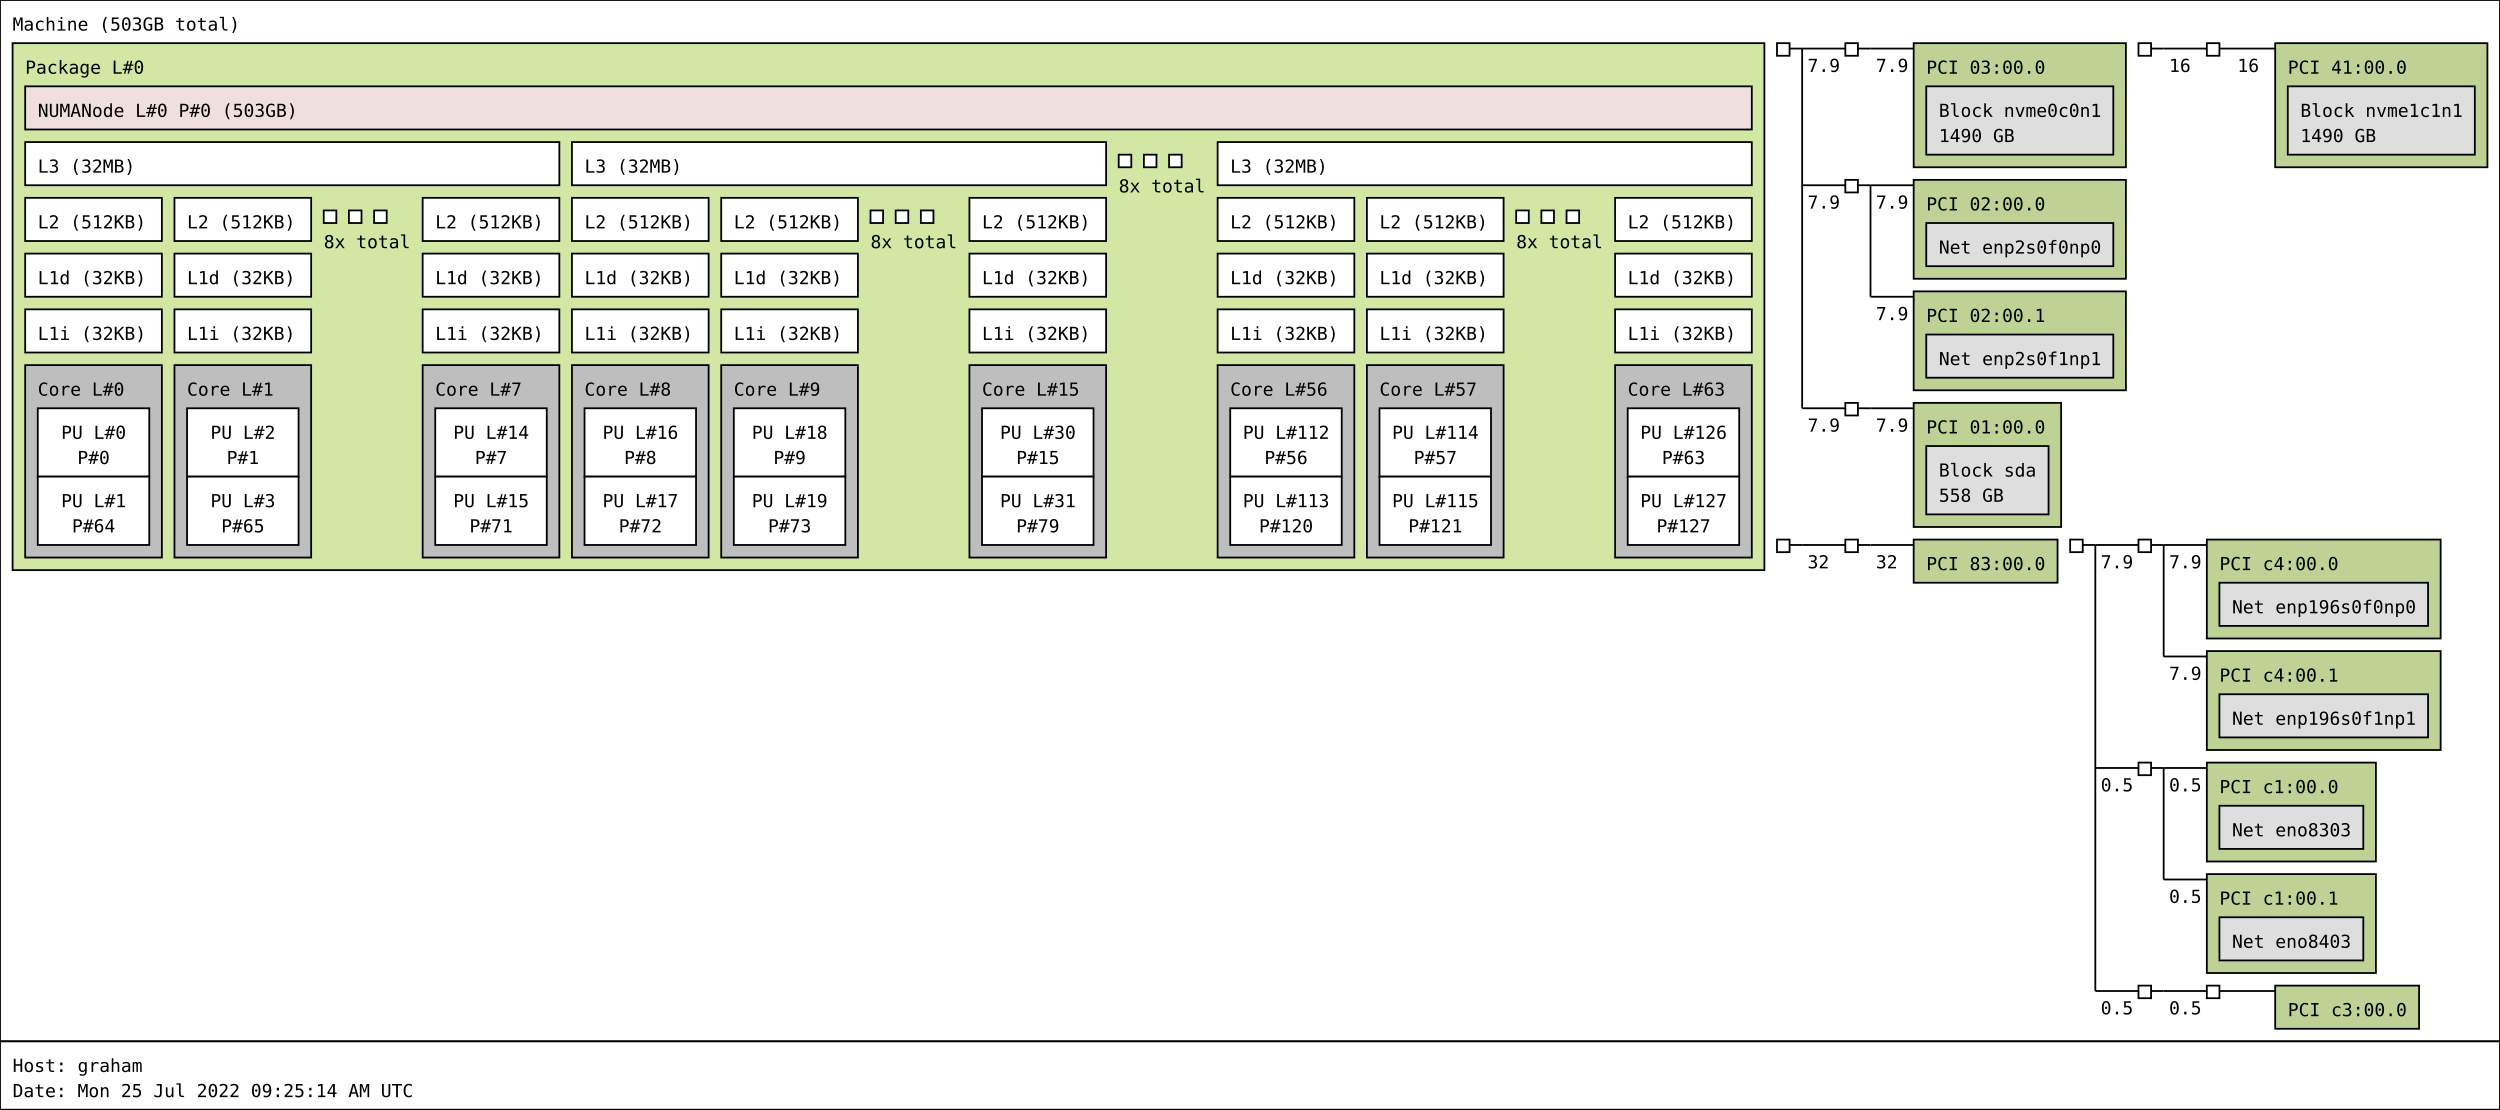
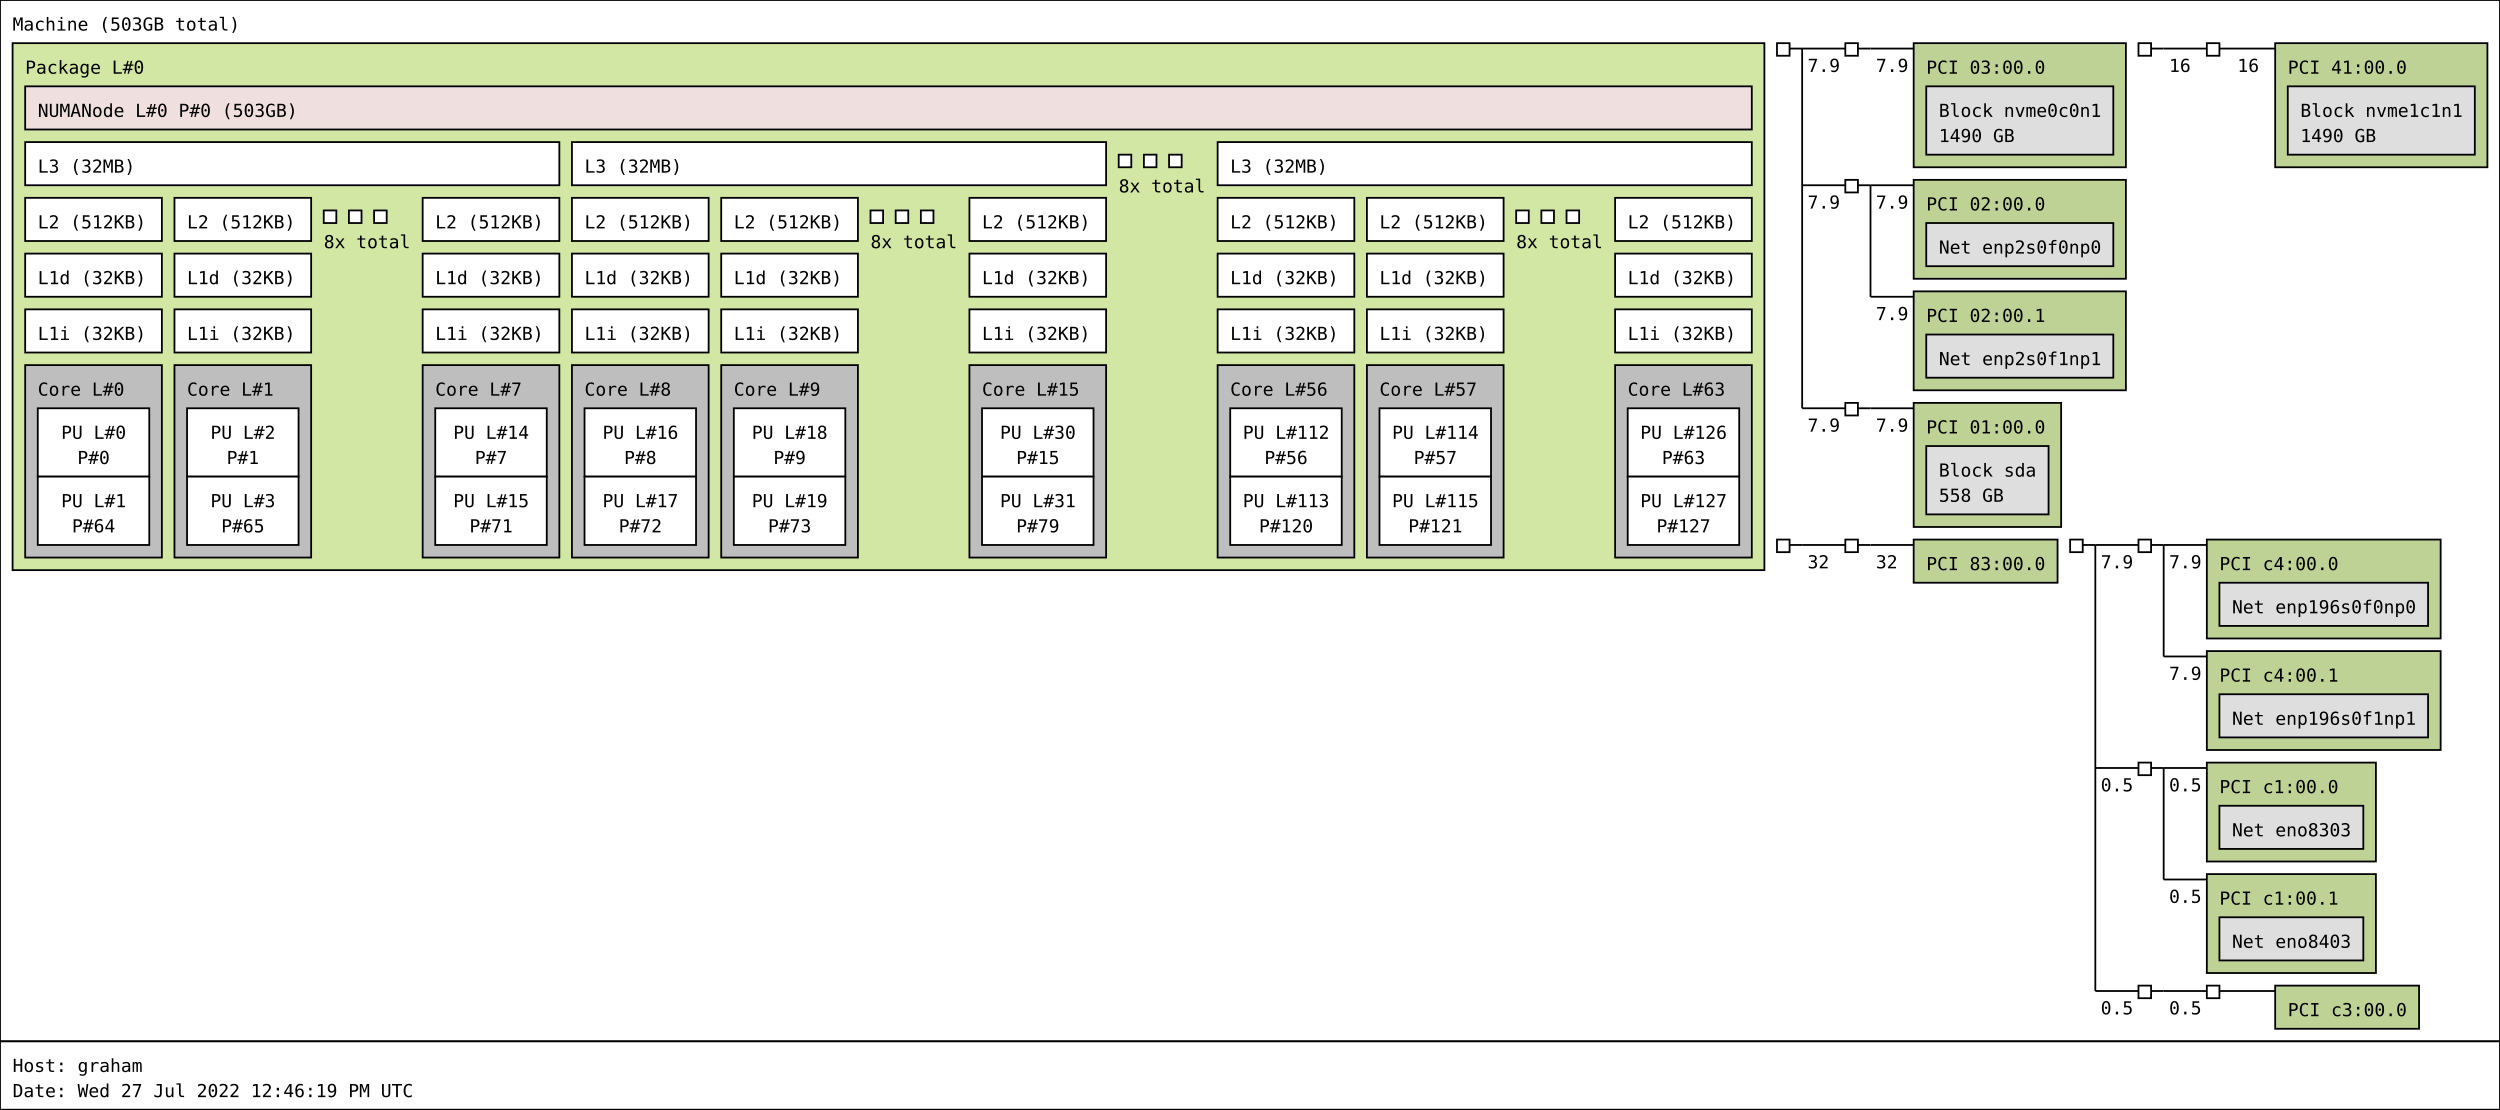
<svg xmlns="http://www.w3.org/2000/svg" width="1390px" height="617px" viewBox="0 0 1390px 617px" version="1.1">
  <rect id="Machine_0_rect" class="Machine" x="0" y="0" width="1390" height="579" fill="rgb(255,255,255)" stroke="rgb(0,0,0)" stroke-width="1" />
  <text id="Machine_0_text" class="Machine" font-family="Monospace" x="7" y="17" fill="rgb(0,0,0)" font-size="10px">Machine (503GB total)</text>
  <rect id="Package_0_rect" class="Package" x="7" y="24" width="974" height="293" fill="rgb(210,231,164)" stroke="rgb(0,0,0)" stroke-width="1" />
  <text id="Package_0_text" class="Package" font-family="Monospace" x="14" y="41" fill="rgb(0,0,0)" font-size="10px">Package L#0</text>
  <rect id="L3_0_rect" class="L3" x="14" y="79" width="297" height="24" fill="rgb(255,255,255)" stroke="rgb(0,0,0)" stroke-width="1" />
  <text id="L3_0_text" class="L3" font-family="Monospace" x="21" y="96" fill="rgb(0,0,0)" font-size="10px">L3 (32MB)</text>
  <rect id="L2_0_rect" class="L2" x="14" y="110" width="76" height="24" fill="rgb(255,255,255)" stroke="rgb(0,0,0)" stroke-width="1" />
  <text id="L2_0_text" class="L2" font-family="Monospace" x="21" y="127" fill="rgb(0,0,0)" font-size="10px">L2 (512KB)</text>
  <rect id="L1d_0_rect" class="L1d" x="14" y="141" width="76" height="24" fill="rgb(255,255,255)" stroke="rgb(0,0,0)" stroke-width="1" />
  <text id="L1d_0_text" class="L1d" font-family="Monospace" x="21" y="158" fill="rgb(0,0,0)" font-size="10px">L1d (32KB)</text>
  <rect id="L1i_0_rect" class="L1i" x="14" y="172" width="76" height="24" fill="rgb(255,255,255)" stroke="rgb(0,0,0)" stroke-width="1" />
  <text id="L1i_0_text" class="L1i" font-family="Monospace" x="21" y="189" fill="rgb(0,0,0)" font-size="10px">L1i (32KB)</text>
  <rect id="Core_0_rect" class="Core" x="14" y="203" width="76" height="107" fill="rgb(190,190,190)" stroke="rgb(0,0,0)" stroke-width="1" />
  <text id="Core_0_text" class="Core" font-family="Monospace" x="21" y="220" fill="rgb(0,0,0)" font-size="10px">Core L#0</text>
  <rect id="PU_0_rect" class="PU" x="21" y="227" width="62" height="38" fill="rgb(255,255,255)" stroke="rgb(0,0,0)" stroke-width="1" />
  <text id="PU_0_text" class="PU" font-family="Monospace" x="34" y="244" fill="rgb(0,0,0)" font-size="10px">PU L#0</text>
  <text id="PU_0_text_1" class="PU" font-family="Monospace" x="43" y="258" fill="rgb(0,0,0)" font-size="10px">P#0</text>
  <rect id="PU_1_rect" class="PU" x="21" y="265" width="62" height="38" fill="rgb(255,255,255)" stroke="rgb(0,0,0)" stroke-width="1" />
  <text id="PU_1_text" class="PU" font-family="Monospace" x="34" y="282" fill="rgb(0,0,0)" font-size="10px">PU L#1</text>
  <text id="PU_1_text_1" class="PU" font-family="Monospace" x="40" y="296" fill="rgb(0,0,0)" font-size="10px">P#64</text>
  <rect id="L2_1_rect" class="L2" x="97" y="110" width="76" height="24" fill="rgb(255,255,255)" stroke="rgb(0,0,0)" stroke-width="1" />
  <text id="L2_1_text" class="L2" font-family="Monospace" x="104" y="127" fill="rgb(0,0,0)" font-size="10px">L2 (512KB)</text>
  <rect id="L1d_1_rect" class="L1d" x="97" y="141" width="76" height="24" fill="rgb(255,255,255)" stroke="rgb(0,0,0)" stroke-width="1" />
  <text id="L1d_1_text" class="L1d" font-family="Monospace" x="104" y="158" fill="rgb(0,0,0)" font-size="10px">L1d (32KB)</text>
  <rect id="L1i_1_rect" class="L1i" x="97" y="172" width="76" height="24" fill="rgb(255,255,255)" stroke="rgb(0,0,0)" stroke-width="1" />
  <text id="L1i_1_text" class="L1i" font-family="Monospace" x="104" y="189" fill="rgb(0,0,0)" font-size="10px">L1i (32KB)</text>
  <rect id="Core_1_rect" class="Core" x="97" y="203" width="76" height="107" fill="rgb(190,190,190)" stroke="rgb(0,0,0)" stroke-width="1" />
  <text id="Core_1_text" class="Core" font-family="Monospace" x="104" y="220" fill="rgb(0,0,0)" font-size="10px">Core L#1</text>
  <rect id="PU_2_rect" class="PU" x="104" y="227" width="62" height="38" fill="rgb(255,255,255)" stroke="rgb(0,0,0)" stroke-width="1" />
  <text id="PU_2_text" class="PU" font-family="Monospace" x="117" y="244" fill="rgb(0,0,0)" font-size="10px">PU L#2</text>
  <text id="PU_2_text_1" class="PU" font-family="Monospace" x="126" y="258" fill="rgb(0,0,0)" font-size="10px">P#1</text>
  <rect id="PU_3_rect" class="PU" x="104" y="265" width="62" height="38" fill="rgb(255,255,255)" stroke="rgb(0,0,0)" stroke-width="1" />
  <text id="PU_3_text" class="PU" font-family="Monospace" x="117" y="282" fill="rgb(0,0,0)" font-size="10px">PU L#3</text>
  <text id="PU_3_text_1" class="PU" font-family="Monospace" x="123" y="296" fill="rgb(0,0,0)" font-size="10px">P#65</text>
  <rect id="L2_2_rect" class="L2" x="180" y="117" width="7" height="7" fill="rgb(255,255,255)" stroke="rgb(0,0,0)" stroke-width="1" />
  <rect id="L2_2_rect" class="L2" x="194" y="117" width="7" height="7" fill="rgb(255,255,255)" stroke="rgb(0,0,0)" stroke-width="1" />
  <rect id="L2_2_rect" class="L2" x="208" y="117" width="7" height="7" fill="rgb(255,255,255)" stroke="rgb(0,0,0)" stroke-width="1" />
  <text id="L2_2_text" class="L2" font-family="Monospace" x="180" y="138" fill="rgb(0,0,0)" font-size="10px">8x total</text>
  <rect id="L2_7_rect" class="L2" x="235" y="110" width="76" height="24" fill="rgb(255,255,255)" stroke="rgb(0,0,0)" stroke-width="1" />
  <text id="L2_7_text" class="L2" font-family="Monospace" x="242" y="127" fill="rgb(0,0,0)" font-size="10px">L2 (512KB)</text>
  <rect id="L1d_7_rect" class="L1d" x="235" y="141" width="76" height="24" fill="rgb(255,255,255)" stroke="rgb(0,0,0)" stroke-width="1" />
  <text id="L1d_7_text" class="L1d" font-family="Monospace" x="242" y="158" fill="rgb(0,0,0)" font-size="10px">L1d (32KB)</text>
  <rect id="L1i_7_rect" class="L1i" x="235" y="172" width="76" height="24" fill="rgb(255,255,255)" stroke="rgb(0,0,0)" stroke-width="1" />
  <text id="L1i_7_text" class="L1i" font-family="Monospace" x="242" y="189" fill="rgb(0,0,0)" font-size="10px">L1i (32KB)</text>
  <rect id="Core_7_rect" class="Core" x="235" y="203" width="76" height="107" fill="rgb(190,190,190)" stroke="rgb(0,0,0)" stroke-width="1" />
  <text id="Core_7_text" class="Core" font-family="Monospace" x="242" y="220" fill="rgb(0,0,0)" font-size="10px">Core L#7</text>
  <rect id="PU_14_rect" class="PU" x="242" y="227" width="62" height="38" fill="rgb(255,255,255)" stroke="rgb(0,0,0)" stroke-width="1" />
  <text id="PU_14_text" class="PU" font-family="Monospace" x="252" y="244" fill="rgb(0,0,0)" font-size="10px">PU L#14</text>
  <text id="PU_14_text_1" class="PU" font-family="Monospace" x="264" y="258" fill="rgb(0,0,0)" font-size="10px">P#7</text>
  <rect id="PU_15_rect" class="PU" x="242" y="265" width="62" height="38" fill="rgb(255,255,255)" stroke="rgb(0,0,0)" stroke-width="1" />
  <text id="PU_15_text" class="PU" font-family="Monospace" x="252" y="282" fill="rgb(0,0,0)" font-size="10px">PU L#15</text>
  <text id="PU_15_text_1" class="PU" font-family="Monospace" x="261" y="296" fill="rgb(0,0,0)" font-size="10px">P#71</text>
  <rect id="L3_1_rect" class="L3" x="318" y="79" width="297" height="24" fill="rgb(255,255,255)" stroke="rgb(0,0,0)" stroke-width="1" />
  <text id="L3_1_text" class="L3" font-family="Monospace" x="325" y="96" fill="rgb(0,0,0)" font-size="10px">L3 (32MB)</text>
  <rect id="L2_8_rect" class="L2" x="318" y="110" width="76" height="24" fill="rgb(255,255,255)" stroke="rgb(0,0,0)" stroke-width="1" />
  <text id="L2_8_text" class="L2" font-family="Monospace" x="325" y="127" fill="rgb(0,0,0)" font-size="10px">L2 (512KB)</text>
  <rect id="L1d_8_rect" class="L1d" x="318" y="141" width="76" height="24" fill="rgb(255,255,255)" stroke="rgb(0,0,0)" stroke-width="1" />
  <text id="L1d_8_text" class="L1d" font-family="Monospace" x="325" y="158" fill="rgb(0,0,0)" font-size="10px">L1d (32KB)</text>
  <rect id="L1i_8_rect" class="L1i" x="318" y="172" width="76" height="24" fill="rgb(255,255,255)" stroke="rgb(0,0,0)" stroke-width="1" />
  <text id="L1i_8_text" class="L1i" font-family="Monospace" x="325" y="189" fill="rgb(0,0,0)" font-size="10px">L1i (32KB)</text>
  <rect id="Core_8_rect" class="Core" x="318" y="203" width="76" height="107" fill="rgb(190,190,190)" stroke="rgb(0,0,0)" stroke-width="1" />
  <text id="Core_8_text" class="Core" font-family="Monospace" x="325" y="220" fill="rgb(0,0,0)" font-size="10px">Core L#8</text>
  <rect id="PU_16_rect" class="PU" x="325" y="227" width="62" height="38" fill="rgb(255,255,255)" stroke="rgb(0,0,0)" stroke-width="1" />
  <text id="PU_16_text" class="PU" font-family="Monospace" x="335" y="244" fill="rgb(0,0,0)" font-size="10px">PU L#16</text>
  <text id="PU_16_text_1" class="PU" font-family="Monospace" x="347" y="258" fill="rgb(0,0,0)" font-size="10px">P#8</text>
  <rect id="PU_17_rect" class="PU" x="325" y="265" width="62" height="38" fill="rgb(255,255,255)" stroke="rgb(0,0,0)" stroke-width="1" />
  <text id="PU_17_text" class="PU" font-family="Monospace" x="335" y="282" fill="rgb(0,0,0)" font-size="10px">PU L#17</text>
  <text id="PU_17_text_1" class="PU" font-family="Monospace" x="344" y="296" fill="rgb(0,0,0)" font-size="10px">P#72</text>
  <rect id="L2_9_rect" class="L2" x="401" y="110" width="76" height="24" fill="rgb(255,255,255)" stroke="rgb(0,0,0)" stroke-width="1" />
  <text id="L2_9_text" class="L2" font-family="Monospace" x="408" y="127" fill="rgb(0,0,0)" font-size="10px">L2 (512KB)</text>
  <rect id="L1d_9_rect" class="L1d" x="401" y="141" width="76" height="24" fill="rgb(255,255,255)" stroke="rgb(0,0,0)" stroke-width="1" />
  <text id="L1d_9_text" class="L1d" font-family="Monospace" x="408" y="158" fill="rgb(0,0,0)" font-size="10px">L1d (32KB)</text>
  <rect id="L1i_9_rect" class="L1i" x="401" y="172" width="76" height="24" fill="rgb(255,255,255)" stroke="rgb(0,0,0)" stroke-width="1" />
  <text id="L1i_9_text" class="L1i" font-family="Monospace" x="408" y="189" fill="rgb(0,0,0)" font-size="10px">L1i (32KB)</text>
  <rect id="Core_9_rect" class="Core" x="401" y="203" width="76" height="107" fill="rgb(190,190,190)" stroke="rgb(0,0,0)" stroke-width="1" />
  <text id="Core_9_text" class="Core" font-family="Monospace" x="408" y="220" fill="rgb(0,0,0)" font-size="10px">Core L#9</text>
  <rect id="PU_18_rect" class="PU" x="408" y="227" width="62" height="38" fill="rgb(255,255,255)" stroke="rgb(0,0,0)" stroke-width="1" />
  <text id="PU_18_text" class="PU" font-family="Monospace" x="418" y="244" fill="rgb(0,0,0)" font-size="10px">PU L#18</text>
  <text id="PU_18_text_1" class="PU" font-family="Monospace" x="430" y="258" fill="rgb(0,0,0)" font-size="10px">P#9</text>
  <rect id="PU_19_rect" class="PU" x="408" y="265" width="62" height="38" fill="rgb(255,255,255)" stroke="rgb(0,0,0)" stroke-width="1" />
  <text id="PU_19_text" class="PU" font-family="Monospace" x="418" y="282" fill="rgb(0,0,0)" font-size="10px">PU L#19</text>
  <text id="PU_19_text_1" class="PU" font-family="Monospace" x="427" y="296" fill="rgb(0,0,0)" font-size="10px">P#73</text>
  <rect id="L2_10_rect" class="L2" x="484" y="117" width="7" height="7" fill="rgb(255,255,255)" stroke="rgb(0,0,0)" stroke-width="1" />
  <rect id="L2_10_rect" class="L2" x="498" y="117" width="7" height="7" fill="rgb(255,255,255)" stroke="rgb(0,0,0)" stroke-width="1" />
  <rect id="L2_10_rect" class="L2" x="512" y="117" width="7" height="7" fill="rgb(255,255,255)" stroke="rgb(0,0,0)" stroke-width="1" />
  <text id="L2_10_text" class="L2" font-family="Monospace" x="484" y="138" fill="rgb(0,0,0)" font-size="10px">8x total</text>
  <rect id="L2_15_rect" class="L2" x="539" y="110" width="76" height="24" fill="rgb(255,255,255)" stroke="rgb(0,0,0)" stroke-width="1" />
  <text id="L2_15_text" class="L2" font-family="Monospace" x="546" y="127" fill="rgb(0,0,0)" font-size="10px">L2 (512KB)</text>
  <rect id="L1d_15_rect" class="L1d" x="539" y="141" width="76" height="24" fill="rgb(255,255,255)" stroke="rgb(0,0,0)" stroke-width="1" />
  <text id="L1d_15_text" class="L1d" font-family="Monospace" x="546" y="158" fill="rgb(0,0,0)" font-size="10px">L1d (32KB)</text>
  <rect id="L1i_15_rect" class="L1i" x="539" y="172" width="76" height="24" fill="rgb(255,255,255)" stroke="rgb(0,0,0)" stroke-width="1" />
  <text id="L1i_15_text" class="L1i" font-family="Monospace" x="546" y="189" fill="rgb(0,0,0)" font-size="10px">L1i (32KB)</text>
  <rect id="Core_15_rect" class="Core" x="539" y="203" width="76" height="107" fill="rgb(190,190,190)" stroke="rgb(0,0,0)" stroke-width="1" />
  <text id="Core_15_text" class="Core" font-family="Monospace" x="546" y="220" fill="rgb(0,0,0)" font-size="10px">Core L#15</text>
  <rect id="PU_30_rect" class="PU" x="546" y="227" width="62" height="38" fill="rgb(255,255,255)" stroke="rgb(0,0,0)" stroke-width="1" />
  <text id="PU_30_text" class="PU" font-family="Monospace" x="556" y="244" fill="rgb(0,0,0)" font-size="10px">PU L#30</text>
  <text id="PU_30_text_1" class="PU" font-family="Monospace" x="565" y="258" fill="rgb(0,0,0)" font-size="10px">P#15</text>
  <rect id="PU_31_rect" class="PU" x="546" y="265" width="62" height="38" fill="rgb(255,255,255)" stroke="rgb(0,0,0)" stroke-width="1" />
  <text id="PU_31_text" class="PU" font-family="Monospace" x="556" y="282" fill="rgb(0,0,0)" font-size="10px">PU L#31</text>
  <text id="PU_31_text_1" class="PU" font-family="Monospace" x="565" y="296" fill="rgb(0,0,0)" font-size="10px">P#79</text>
  <rect id="L3_2_rect" class="L3" x="622" y="86" width="7" height="7" fill="rgb(255,255,255)" stroke="rgb(0,0,0)" stroke-width="1" />
  <rect id="L3_2_rect" class="L3" x="636" y="86" width="7" height="7" fill="rgb(255,255,255)" stroke="rgb(0,0,0)" stroke-width="1" />
  <rect id="L3_2_rect" class="L3" x="650" y="86" width="7" height="7" fill="rgb(255,255,255)" stroke="rgb(0,0,0)" stroke-width="1" />
  <text id="L3_2_text" class="L3" font-family="Monospace" x="622" y="107" fill="rgb(0,0,0)" font-size="10px">8x total</text>
  <rect id="L3_7_rect" class="L3" x="677" y="79" width="297" height="24" fill="rgb(255,255,255)" stroke="rgb(0,0,0)" stroke-width="1" />
  <text id="L3_7_text" class="L3" font-family="Monospace" x="684" y="96" fill="rgb(0,0,0)" font-size="10px">L3 (32MB)</text>
  <rect id="L2_56_rect" class="L2" x="677" y="110" width="76" height="24" fill="rgb(255,255,255)" stroke="rgb(0,0,0)" stroke-width="1" />
  <text id="L2_56_text" class="L2" font-family="Monospace" x="684" y="127" fill="rgb(0,0,0)" font-size="10px">L2 (512KB)</text>
  <rect id="L1d_56_rect" class="L1d" x="677" y="141" width="76" height="24" fill="rgb(255,255,255)" stroke="rgb(0,0,0)" stroke-width="1" />
  <text id="L1d_56_text" class="L1d" font-family="Monospace" x="684" y="158" fill="rgb(0,0,0)" font-size="10px">L1d (32KB)</text>
  <rect id="L1i_56_rect" class="L1i" x="677" y="172" width="76" height="24" fill="rgb(255,255,255)" stroke="rgb(0,0,0)" stroke-width="1" />
  <text id="L1i_56_text" class="L1i" font-family="Monospace" x="684" y="189" fill="rgb(0,0,0)" font-size="10px">L1i (32KB)</text>
  <rect id="Core_56_rect" class="Core" x="677" y="203" width="76" height="107" fill="rgb(190,190,190)" stroke="rgb(0,0,0)" stroke-width="1" />
  <text id="Core_56_text" class="Core" font-family="Monospace" x="684" y="220" fill="rgb(0,0,0)" font-size="10px">Core L#56</text>
  <rect id="PU_112_rect" class="PU" x="684" y="227" width="62" height="38" fill="rgb(255,255,255)" stroke="rgb(0,0,0)" stroke-width="1" />
  <text id="PU_112_text" class="PU" font-family="Monospace" x="691" y="244" fill="rgb(0,0,0)" font-size="10px">PU L#112</text>
  <text id="PU_112_text_1" class="PU" font-family="Monospace" x="703" y="258" fill="rgb(0,0,0)" font-size="10px">P#56</text>
  <rect id="PU_113_rect" class="PU" x="684" y="265" width="62" height="38" fill="rgb(255,255,255)" stroke="rgb(0,0,0)" stroke-width="1" />
  <text id="PU_113_text" class="PU" font-family="Monospace" x="691" y="282" fill="rgb(0,0,0)" font-size="10px">PU L#113</text>
  <text id="PU_113_text_1" class="PU" font-family="Monospace" x="700" y="296" fill="rgb(0,0,0)" font-size="10px">P#120</text>
  <rect id="L2_57_rect" class="L2" x="760" y="110" width="76" height="24" fill="rgb(255,255,255)" stroke="rgb(0,0,0)" stroke-width="1" />
  <text id="L2_57_text" class="L2" font-family="Monospace" x="767" y="127" fill="rgb(0,0,0)" font-size="10px">L2 (512KB)</text>
  <rect id="L1d_57_rect" class="L1d" x="760" y="141" width="76" height="24" fill="rgb(255,255,255)" stroke="rgb(0,0,0)" stroke-width="1" />
  <text id="L1d_57_text" class="L1d" font-family="Monospace" x="767" y="158" fill="rgb(0,0,0)" font-size="10px">L1d (32KB)</text>
  <rect id="L1i_57_rect" class="L1i" x="760" y="172" width="76" height="24" fill="rgb(255,255,255)" stroke="rgb(0,0,0)" stroke-width="1" />
  <text id="L1i_57_text" class="L1i" font-family="Monospace" x="767" y="189" fill="rgb(0,0,0)" font-size="10px">L1i (32KB)</text>
  <rect id="Core_57_rect" class="Core" x="760" y="203" width="76" height="107" fill="rgb(190,190,190)" stroke="rgb(0,0,0)" stroke-width="1" />
  <text id="Core_57_text" class="Core" font-family="Monospace" x="767" y="220" fill="rgb(0,0,0)" font-size="10px">Core L#57</text>
  <rect id="PU_114_rect" class="PU" x="767" y="227" width="62" height="38" fill="rgb(255,255,255)" stroke="rgb(0,0,0)" stroke-width="1" />
  <text id="PU_114_text" class="PU" font-family="Monospace" x="774" y="244" fill="rgb(0,0,0)" font-size="10px">PU L#114</text>
  <text id="PU_114_text_1" class="PU" font-family="Monospace" x="786" y="258" fill="rgb(0,0,0)" font-size="10px">P#57</text>
  <rect id="PU_115_rect" class="PU" x="767" y="265" width="62" height="38" fill="rgb(255,255,255)" stroke="rgb(0,0,0)" stroke-width="1" />
  <text id="PU_115_text" class="PU" font-family="Monospace" x="774" y="282" fill="rgb(0,0,0)" font-size="10px">PU L#115</text>
  <text id="PU_115_text_1" class="PU" font-family="Monospace" x="783" y="296" fill="rgb(0,0,0)" font-size="10px">P#121</text>
  <rect id="L2_58_rect" class="L2" x="843" y="117" width="7" height="7" fill="rgb(255,255,255)" stroke="rgb(0,0,0)" stroke-width="1" />
  <rect id="L2_58_rect" class="L2" x="857" y="117" width="7" height="7" fill="rgb(255,255,255)" stroke="rgb(0,0,0)" stroke-width="1" />
  <rect id="L2_58_rect" class="L2" x="871" y="117" width="7" height="7" fill="rgb(255,255,255)" stroke="rgb(0,0,0)" stroke-width="1" />
  <text id="L2_58_text" class="L2" font-family="Monospace" x="843" y="138" fill="rgb(0,0,0)" font-size="10px">8x total</text>
  <rect id="L2_63_rect" class="L2" x="898" y="110" width="76" height="24" fill="rgb(255,255,255)" stroke="rgb(0,0,0)" stroke-width="1" />
  <text id="L2_63_text" class="L2" font-family="Monospace" x="905" y="127" fill="rgb(0,0,0)" font-size="10px">L2 (512KB)</text>
  <rect id="L1d_63_rect" class="L1d" x="898" y="141" width="76" height="24" fill="rgb(255,255,255)" stroke="rgb(0,0,0)" stroke-width="1" />
  <text id="L1d_63_text" class="L1d" font-family="Monospace" x="905" y="158" fill="rgb(0,0,0)" font-size="10px">L1d (32KB)</text>
  <rect id="L1i_63_rect" class="L1i" x="898" y="172" width="76" height="24" fill="rgb(255,255,255)" stroke="rgb(0,0,0)" stroke-width="1" />
  <text id="L1i_63_text" class="L1i" font-family="Monospace" x="905" y="189" fill="rgb(0,0,0)" font-size="10px">L1i (32KB)</text>
  <rect id="Core_63_rect" class="Core" x="898" y="203" width="76" height="107" fill="rgb(190,190,190)" stroke="rgb(0,0,0)" stroke-width="1" />
  <text id="Core_63_text" class="Core" font-family="Monospace" x="905" y="220" fill="rgb(0,0,0)" font-size="10px">Core L#63</text>
  <rect id="PU_126_rect" class="PU" x="905" y="227" width="62" height="38" fill="rgb(255,255,255)" stroke="rgb(0,0,0)" stroke-width="1" />
  <text id="PU_126_text" class="PU" font-family="Monospace" x="912" y="244" fill="rgb(0,0,0)" font-size="10px">PU L#126</text>
  <text id="PU_126_text_1" class="PU" font-family="Monospace" x="924" y="258" fill="rgb(0,0,0)" font-size="10px">P#63</text>
  <rect id="PU_127_rect" class="PU" x="905" y="265" width="62" height="38" fill="rgb(255,255,255)" stroke="rgb(0,0,0)" stroke-width="1" />
  <text id="PU_127_text" class="PU" font-family="Monospace" x="912" y="282" fill="rgb(0,0,0)" font-size="10px">PU L#127</text>
  <text id="PU_127_text_1" class="PU" font-family="Monospace" x="921" y="296" fill="rgb(0,0,0)" font-size="10px">P#127</text>
  <rect id="NUMANode_0_rect" class="NUMANode" x="14" y="48" width="960" height="24" fill="rgb(239,223,222)" stroke="rgb(0,0,0)" stroke-width="1" />
  <text id="NUMANode_0_text" class="NUMANode" font-family="Monospace" x="21" y="65" fill="rgb(0,0,0)" font-size="10px">NUMANode L#0 P#0 (503GB)</text>
  <rect id="HostBridge_0_rect" class="HostBridge" x="988" y="24" width="7" height="7" fill="rgb(255,255,255)" stroke="rgb(0,0,0)" stroke-width="1" />
  <line id="HostBridge_0_line" class="HostBridge" x1="995" y1="27" x2="1002" y2="27" stroke="rgb(0,0,0)" stroke-width="1" />
  <line id="HostBridge_0_line_2" class="HostBridge" x1="1002" y1="27" x2="1026" y2="27" stroke="rgb(0,0,0)" stroke-width="1" />
  <text id="HostBridge_0_text_2" class="HostBridge" font-family="Monospace" x="1005" y="40" fill="rgb(0,0,0)" font-size="10px">7.9</text>
  <line id="HostBridge_0_line_3" class="HostBridge" x1="1002" y1="103" x2="1026" y2="103" stroke="rgb(0,0,0)" stroke-width="1" />
  <text id="HostBridge_0_text_3" class="HostBridge" font-family="Monospace" x="1005" y="116" fill="rgb(0,0,0)" font-size="10px">7.9</text>
  <line id="HostBridge_0_line_4" class="HostBridge" x1="1002" y1="227" x2="1026" y2="227" stroke="rgb(0,0,0)" stroke-width="1" />
  <text id="HostBridge_0_text_4" class="HostBridge" font-family="Monospace" x="1005" y="240" fill="rgb(0,0,0)" font-size="10px">7.9</text>
  <line id="HostBridge_0_line_1" class="HostBridge" x1="1002" y1="27" x2="1002" y2="227" stroke="rgb(0,0,0)" stroke-width="1" />
  <rect id="PCIBridge_1_rect" class="PCIBridge" x="1026" y="24" width="7" height="7" fill="rgb(255,255,255)" stroke="rgb(0,0,0)" stroke-width="1" />
  <line id="PCIBridge_1_line" class="PCIBridge" x1="1033" y1="27" x2="1040" y2="27" stroke="rgb(0,0,0)" stroke-width="1" />
  <line id="PCIBridge_1_line_2" class="PCIBridge" x1="1040" y1="27" x2="1064" y2="27" stroke="rgb(0,0,0)" stroke-width="1" />
  <text id="PCIBridge_1_text_2" class="PCIBridge" font-family="Monospace" x="1043" y="40" fill="rgb(0,0,0)" font-size="10px">7.9</text>
  <line id="PCIBridge_1_line_1" class="PCIBridge" x1="1040" y1="27" x2="1040" y2="27" stroke="rgb(0,0,0)" stroke-width="1" />
  <rect id="PCI_0_rect" class="PCI" x="1064" y="24" width="118" height="69" fill="rgb(190,210,149)" stroke="rgb(0,0,0)" stroke-width="1" />
  <text id="PCI_0_text" class="PCI" font-family="Monospace" x="1071" y="41" fill="rgb(0,0,0)" font-size="10px">PCI 03:00.0</text>
  <rect id="Block_0_rect" class="Block" x="1071" y="48" width="104" height="38" fill="rgb(222,222,222)" stroke="rgb(0,0,0)" stroke-width="1" />
  <text id="Block_0_text" class="Block" font-family="Monospace" x="1078" y="65" fill="rgb(0,0,0)" font-size="10px">Block nvme0c0n1</text>
  <text id="Block_0_text_1" class="Block" font-family="Monospace" x="1078" y="79" fill="rgb(0,0,0)" font-size="10px">1490 GB</text>
  <rect id="PCIBridge_2_rect" class="PCIBridge" x="1026" y="100" width="7" height="7" fill="rgb(255,255,255)" stroke="rgb(0,0,0)" stroke-width="1" />
  <line id="PCIBridge_2_line" class="PCIBridge" x1="1033" y1="103" x2="1040" y2="103" stroke="rgb(0,0,0)" stroke-width="1" />
  <line id="PCIBridge_2_line_2" class="PCIBridge" x1="1040" y1="103" x2="1064" y2="103" stroke="rgb(0,0,0)" stroke-width="1" />
  <text id="PCIBridge_2_text_2" class="PCIBridge" font-family="Monospace" x="1043" y="116" fill="rgb(0,0,0)" font-size="10px">7.9</text>
  <line id="PCIBridge_2_line_3" class="PCIBridge" x1="1040" y1="165" x2="1064" y2="165" stroke="rgb(0,0,0)" stroke-width="1" />
  <text id="PCIBridge_2_text_3" class="PCIBridge" font-family="Monospace" x="1043" y="178" fill="rgb(0,0,0)" font-size="10px">7.9</text>
  <line id="PCIBridge_2_line_1" class="PCIBridge" x1="1040" y1="103" x2="1040" y2="165" stroke="rgb(0,0,0)" stroke-width="1" />
  <rect id="PCI_1_rect" class="PCI" x="1064" y="100" width="118" height="55" fill="rgb(190,210,149)" stroke="rgb(0,0,0)" stroke-width="1" />
  <text id="PCI_1_text" class="PCI" font-family="Monospace" x="1071" y="117" fill="rgb(0,0,0)" font-size="10px">PCI 02:00.0</text>
  <rect id="Net_1_rect" class="Net" x="1071" y="124" width="104" height="24" fill="rgb(222,222,222)" stroke="rgb(0,0,0)" stroke-width="1" />
  <text id="Net_1_text" class="Net" font-family="Monospace" x="1078" y="141" fill="rgb(0,0,0)" font-size="10px">Net enp2s0f0np0</text>
  <rect id="PCI_2_rect" class="PCI" x="1064" y="162" width="118" height="55" fill="rgb(190,210,149)" stroke="rgb(0,0,0)" stroke-width="1" />
  <text id="PCI_2_text" class="PCI" font-family="Monospace" x="1071" y="179" fill="rgb(0,0,0)" font-size="10px">PCI 02:00.1</text>
  <rect id="Net_2_rect" class="Net" x="1071" y="186" width="104" height="24" fill="rgb(222,222,222)" stroke="rgb(0,0,0)" stroke-width="1" />
  <text id="Net_2_text" class="Net" font-family="Monospace" x="1078" y="203" fill="rgb(0,0,0)" font-size="10px">Net enp2s0f1np1</text>
  <rect id="PCIBridge_3_rect" class="PCIBridge" x="1026" y="224" width="7" height="7" fill="rgb(255,255,255)" stroke="rgb(0,0,0)" stroke-width="1" />
  <line id="PCIBridge_3_line" class="PCIBridge" x1="1033" y1="227" x2="1040" y2="227" stroke="rgb(0,0,0)" stroke-width="1" />
  <line id="PCIBridge_3_line_2" class="PCIBridge" x1="1040" y1="227" x2="1064" y2="227" stroke="rgb(0,0,0)" stroke-width="1" />
  <text id="PCIBridge_3_text_2" class="PCIBridge" font-family="Monospace" x="1043" y="240" fill="rgb(0,0,0)" font-size="10px">7.9</text>
  <line id="PCIBridge_3_line_1" class="PCIBridge" x1="1040" y1="227" x2="1040" y2="227" stroke="rgb(0,0,0)" stroke-width="1" />
  <rect id="PCI_3_rect" class="PCI" x="1064" y="224" width="82" height="69" fill="rgb(190,210,149)" stroke="rgb(0,0,0)" stroke-width="1" />
  <text id="PCI_3_text" class="PCI" font-family="Monospace" x="1071" y="241" fill="rgb(0,0,0)" font-size="10px">PCI 01:00.0</text>
  <rect id="Block_3_rect" class="Block" x="1071" y="248" width="68" height="38" fill="rgb(222,222,222)" stroke="rgb(0,0,0)" stroke-width="1" />
  <text id="Block_3_text" class="Block" font-family="Monospace" x="1078" y="265" fill="rgb(0,0,0)" font-size="10px">Block sda</text>
  <text id="Block_3_text_1" class="Block" font-family="Monospace" x="1078" y="279" fill="rgb(0,0,0)" font-size="10px">558 GB</text>
  <rect id="HostBridge_4_rect" class="HostBridge" x="1189" y="24" width="7" height="7" fill="rgb(255,255,255)" stroke="rgb(0,0,0)" stroke-width="1" />
  <line id="HostBridge_4_line" class="HostBridge" x1="1196" y1="27" x2="1203" y2="27" stroke="rgb(0,0,0)" stroke-width="1" />
  <line id="HostBridge_4_line_2" class="HostBridge" x1="1203" y1="27" x2="1227" y2="27" stroke="rgb(0,0,0)" stroke-width="1" />
  <text id="HostBridge_4_text_2" class="HostBridge" font-family="Monospace" x="1206" y="40" fill="rgb(0,0,0)" font-size="10px">16</text>
  <line id="HostBridge_4_line_1" class="HostBridge" x1="1203" y1="27" x2="1203" y2="27" stroke="rgb(0,0,0)" stroke-width="1" />
  <rect id="PCIBridge_5_rect" class="PCIBridge" x="1227" y="24" width="7" height="7" fill="rgb(255,255,255)" stroke="rgb(0,0,0)" stroke-width="1" />
  <line id="PCIBridge_5_line" class="PCIBridge" x1="1234" y1="27" x2="1241" y2="27" stroke="rgb(0,0,0)" stroke-width="1" />
  <line id="PCIBridge_5_line_2" class="PCIBridge" x1="1241" y1="27" x2="1265" y2="27" stroke="rgb(0,0,0)" stroke-width="1" />
  <text id="PCIBridge_5_text_2" class="PCIBridge" font-family="Monospace" x="1244" y="40" fill="rgb(0,0,0)" font-size="10px">16</text>
  <line id="PCIBridge_5_line_1" class="PCIBridge" x1="1241" y1="27" x2="1241" y2="27" stroke="rgb(0,0,0)" stroke-width="1" />
  <rect id="PCI_4_rect" class="PCI" x="1265" y="24" width="118" height="69" fill="rgb(190,210,149)" stroke="rgb(0,0,0)" stroke-width="1" />
  <text id="PCI_4_text" class="PCI" font-family="Monospace" x="1272" y="41" fill="rgb(0,0,0)" font-size="10px">PCI 41:00.0</text>
  <rect id="Block_4_rect" class="Block" x="1272" y="48" width="104" height="38" fill="rgb(222,222,222)" stroke="rgb(0,0,0)" stroke-width="1" />
  <text id="Block_4_text" class="Block" font-family="Monospace" x="1279" y="65" fill="rgb(0,0,0)" font-size="10px">Block nvme1c1n1</text>
  <text id="Block_4_text_1" class="Block" font-family="Monospace" x="1279" y="79" fill="rgb(0,0,0)" font-size="10px">1490 GB</text>
  <rect id="HostBridge_6_rect" class="HostBridge" x="988" y="300" width="7" height="7" fill="rgb(255,255,255)" stroke="rgb(0,0,0)" stroke-width="1" />
  <line id="HostBridge_6_line" class="HostBridge" x1="995" y1="303" x2="1002" y2="303" stroke="rgb(0,0,0)" stroke-width="1" />
  <line id="HostBridge_6_line_2" class="HostBridge" x1="1002" y1="303" x2="1026" y2="303" stroke="rgb(0,0,0)" stroke-width="1" />
  <text id="HostBridge_6_text_2" class="HostBridge" font-family="Monospace" x="1005" y="316" fill="rgb(0,0,0)" font-size="10px">32</text>
  <line id="HostBridge_6_line_1" class="HostBridge" x1="1002" y1="303" x2="1002" y2="303" stroke="rgb(0,0,0)" stroke-width="1" />
  <rect id="PCIBridge_7_rect" class="PCIBridge" x="1026" y="300" width="7" height="7" fill="rgb(255,255,255)" stroke="rgb(0,0,0)" stroke-width="1" />
  <line id="PCIBridge_7_line" class="PCIBridge" x1="1033" y1="303" x2="1040" y2="303" stroke="rgb(0,0,0)" stroke-width="1" />
  <line id="PCIBridge_7_line_2" class="PCIBridge" x1="1040" y1="303" x2="1064" y2="303" stroke="rgb(0,0,0)" stroke-width="1" />
  <text id="PCIBridge_7_text_2" class="PCIBridge" font-family="Monospace" x="1043" y="316" fill="rgb(0,0,0)" font-size="10px">32</text>
  <line id="PCIBridge_7_line_1" class="PCIBridge" x1="1040" y1="303" x2="1040" y2="303" stroke="rgb(0,0,0)" stroke-width="1" />
  <rect id="PCI_5_rect" class="PCI" x="1064" y="300" width="80" height="24" fill="rgb(190,210,149)" stroke="rgb(0,0,0)" stroke-width="1" />
  <text id="PCI_5_text" class="PCI" font-family="Monospace" x="1071" y="317" fill="rgb(0,0,0)" font-size="10px">PCI 83:00.0</text>
  <rect id="HostBridge_8_rect" class="HostBridge" x="1151" y="300" width="7" height="7" fill="rgb(255,255,255)" stroke="rgb(0,0,0)" stroke-width="1" />
  <line id="HostBridge_8_line" class="HostBridge" x1="1158" y1="303" x2="1165" y2="303" stroke="rgb(0,0,0)" stroke-width="1" />
  <line id="HostBridge_8_line_2" class="HostBridge" x1="1165" y1="303" x2="1189" y2="303" stroke="rgb(0,0,0)" stroke-width="1" />
  <text id="HostBridge_8_text_2" class="HostBridge" font-family="Monospace" x="1168" y="316" fill="rgb(0,0,0)" font-size="10px">7.9</text>
  <line id="HostBridge_8_line_3" class="HostBridge" x1="1165" y1="427" x2="1189" y2="427" stroke="rgb(0,0,0)" stroke-width="1" />
  <text id="HostBridge_8_text_3" class="HostBridge" font-family="Monospace" x="1168" y="440" fill="rgb(0,0,0)" font-size="10px">0.5</text>
  <line id="HostBridge_8_line_4" class="HostBridge" x1="1165" y1="551" x2="1189" y2="551" stroke="rgb(0,0,0)" stroke-width="1" />
  <text id="HostBridge_8_text_4" class="HostBridge" font-family="Monospace" x="1168" y="564" fill="rgb(0,0,0)" font-size="10px">0.5</text>
  <line id="HostBridge_8_line_1" class="HostBridge" x1="1165" y1="303" x2="1165" y2="551" stroke="rgb(0,0,0)" stroke-width="1" />
  <rect id="PCIBridge_9_rect" class="PCIBridge" x="1189" y="300" width="7" height="7" fill="rgb(255,255,255)" stroke="rgb(0,0,0)" stroke-width="1" />
  <line id="PCIBridge_9_line" class="PCIBridge" x1="1196" y1="303" x2="1203" y2="303" stroke="rgb(0,0,0)" stroke-width="1" />
  <line id="PCIBridge_9_line_2" class="PCIBridge" x1="1203" y1="303" x2="1227" y2="303" stroke="rgb(0,0,0)" stroke-width="1" />
  <text id="PCIBridge_9_text_2" class="PCIBridge" font-family="Monospace" x="1206" y="316" fill="rgb(0,0,0)" font-size="10px">7.9</text>
  <line id="PCIBridge_9_line_3" class="PCIBridge" x1="1203" y1="365" x2="1227" y2="365" stroke="rgb(0,0,0)" stroke-width="1" />
  <text id="PCIBridge_9_text_3" class="PCIBridge" font-family="Monospace" x="1206" y="378" fill="rgb(0,0,0)" font-size="10px">7.9</text>
  <line id="PCIBridge_9_line_1" class="PCIBridge" x1="1203" y1="303" x2="1203" y2="365" stroke="rgb(0,0,0)" stroke-width="1" />
  <rect id="PCI_6_rect" class="PCI" x="1227" y="300" width="130" height="55" fill="rgb(190,210,149)" stroke="rgb(0,0,0)" stroke-width="1" />
  <text id="PCI_6_text" class="PCI" font-family="Monospace" x="1234" y="317" fill="rgb(0,0,0)" font-size="10px">PCI c4:00.0</text>
  <rect id="Net_5_rect" class="Net" x="1234" y="324" width="116" height="24" fill="rgb(222,222,222)" stroke="rgb(0,0,0)" stroke-width="1" />
  <text id="Net_5_text" class="Net" font-family="Monospace" x="1241" y="341" fill="rgb(0,0,0)" font-size="10px">Net enp196s0f0np0</text>
  <rect id="PCI_7_rect" class="PCI" x="1227" y="362" width="130" height="55" fill="rgb(190,210,149)" stroke="rgb(0,0,0)" stroke-width="1" />
  <text id="PCI_7_text" class="PCI" font-family="Monospace" x="1234" y="379" fill="rgb(0,0,0)" font-size="10px">PCI c4:00.1</text>
  <rect id="Net_6_rect" class="Net" x="1234" y="386" width="116" height="24" fill="rgb(222,222,222)" stroke="rgb(0,0,0)" stroke-width="1" />
  <text id="Net_6_text" class="Net" font-family="Monospace" x="1241" y="403" fill="rgb(0,0,0)" font-size="10px">Net enp196s0f1np1</text>
  <rect id="PCIBridge_10_rect" class="PCIBridge" x="1189" y="424" width="7" height="7" fill="rgb(255,255,255)" stroke="rgb(0,0,0)" stroke-width="1" />
  <line id="PCIBridge_10_line" class="PCIBridge" x1="1196" y1="427" x2="1203" y2="427" stroke="rgb(0,0,0)" stroke-width="1" />
  <line id="PCIBridge_10_line_2" class="PCIBridge" x1="1203" y1="427" x2="1227" y2="427" stroke="rgb(0,0,0)" stroke-width="1" />
  <text id="PCIBridge_10_text_2" class="PCIBridge" font-family="Monospace" x="1206" y="440" fill="rgb(0,0,0)" font-size="10px">0.5</text>
  <line id="PCIBridge_10_line_3" class="PCIBridge" x1="1203" y1="489" x2="1227" y2="489" stroke="rgb(0,0,0)" stroke-width="1" />
  <text id="PCIBridge_10_text_3" class="PCIBridge" font-family="Monospace" x="1206" y="502" fill="rgb(0,0,0)" font-size="10px">0.5</text>
  <line id="PCIBridge_10_line_1" class="PCIBridge" x1="1203" y1="427" x2="1203" y2="489" stroke="rgb(0,0,0)" stroke-width="1" />
  <rect id="PCI_8_rect" class="PCI" x="1227" y="424" width="94" height="55" fill="rgb(190,210,149)" stroke="rgb(0,0,0)" stroke-width="1" />
  <text id="PCI_8_text" class="PCI" font-family="Monospace" x="1234" y="441" fill="rgb(0,0,0)" font-size="10px">PCI c1:00.0</text>
  <rect id="Net_7_rect" class="Net" x="1234" y="448" width="80" height="24" fill="rgb(222,222,222)" stroke="rgb(0,0,0)" stroke-width="1" />
  <text id="Net_7_text" class="Net" font-family="Monospace" x="1241" y="465" fill="rgb(0,0,0)" font-size="10px">Net eno8303</text>
  <rect id="PCI_9_rect" class="PCI" x="1227" y="486" width="94" height="55" fill="rgb(190,210,149)" stroke="rgb(0,0,0)" stroke-width="1" />
  <text id="PCI_9_text" class="PCI" font-family="Monospace" x="1234" y="503" fill="rgb(0,0,0)" font-size="10px">PCI c1:00.1</text>
  <rect id="Net_8_rect" class="Net" x="1234" y="510" width="80" height="24" fill="rgb(222,222,222)" stroke="rgb(0,0,0)" stroke-width="1" />
  <text id="Net_8_text" class="Net" font-family="Monospace" x="1241" y="527" fill="rgb(0,0,0)" font-size="10px">Net eno8403</text>
  <rect id="PCIBridge_11_rect" class="PCIBridge" x="1189" y="548" width="7" height="7" fill="rgb(255,255,255)" stroke="rgb(0,0,0)" stroke-width="1" />
  <line id="PCIBridge_11_line" class="PCIBridge" x1="1196" y1="551" x2="1203" y2="551" stroke="rgb(0,0,0)" stroke-width="1" />
  <line id="PCIBridge_11_line_2" class="PCIBridge" x1="1203" y1="551" x2="1227" y2="551" stroke="rgb(0,0,0)" stroke-width="1" />
  <text id="PCIBridge_11_text_2" class="PCIBridge" font-family="Monospace" x="1206" y="564" fill="rgb(0,0,0)" font-size="10px">0.5</text>
  <line id="PCIBridge_11_line_1" class="PCIBridge" x1="1203" y1="551" x2="1203" y2="551" stroke="rgb(0,0,0)" stroke-width="1" />
  <rect id="PCIBridge_12_rect" class="PCIBridge" x="1227" y="548" width="7" height="7" fill="rgb(255,255,255)" stroke="rgb(0,0,0)" stroke-width="1" />
  <line id="PCIBridge_12_line" class="PCIBridge" x1="1234" y1="551" x2="1241" y2="551" stroke="rgb(0,0,0)" stroke-width="1" />
  <line id="PCIBridge_12_line_2" class="PCIBridge" x1="1241" y1="551" x2="1265" y2="551" stroke="rgb(0,0,0)" stroke-width="1" />
  <line id="PCIBridge_12_line_1" class="PCIBridge" x1="1241" y1="551" x2="1241" y2="551" stroke="rgb(0,0,0)" stroke-width="1" />
  <rect id="PCI_10_rect" class="PCI" x="1265" y="548" width="80" height="24" fill="rgb(190,210,149)" stroke="rgb(0,0,0)" stroke-width="1" />
  <text id="PCI_10_text" class="PCI" font-family="Monospace" x="1272" y="565" fill="rgb(0,0,0)" font-size="10px">PCI c3:00.0</text>
  <rect id="anon_rect" x="0" y="579" width="1390" height="38" fill="rgb(255,255,255)" stroke="rgb(0,0,0)" stroke-width="1" />
  <text id="anon_text" font-family="Monospace" x="7" y="596" fill="rgb(0,0,0)" font-size="10px">Host: graham</text>
-   <text id="anon_text_1" font-family="Monospace" x="7" y="610" fill="rgb(0,0,0)" font-size="10px">Date: Mon 25 Jul 2022 09:25:14 AM UTC</text>
+   <text id="anon_text_1" font-family="Monospace" x="7" y="610" fill="rgb(0,0,0)" font-size="10px">Date: Wed 27 Jul 2022 12:46:19 PM UTC</text>
</svg>
